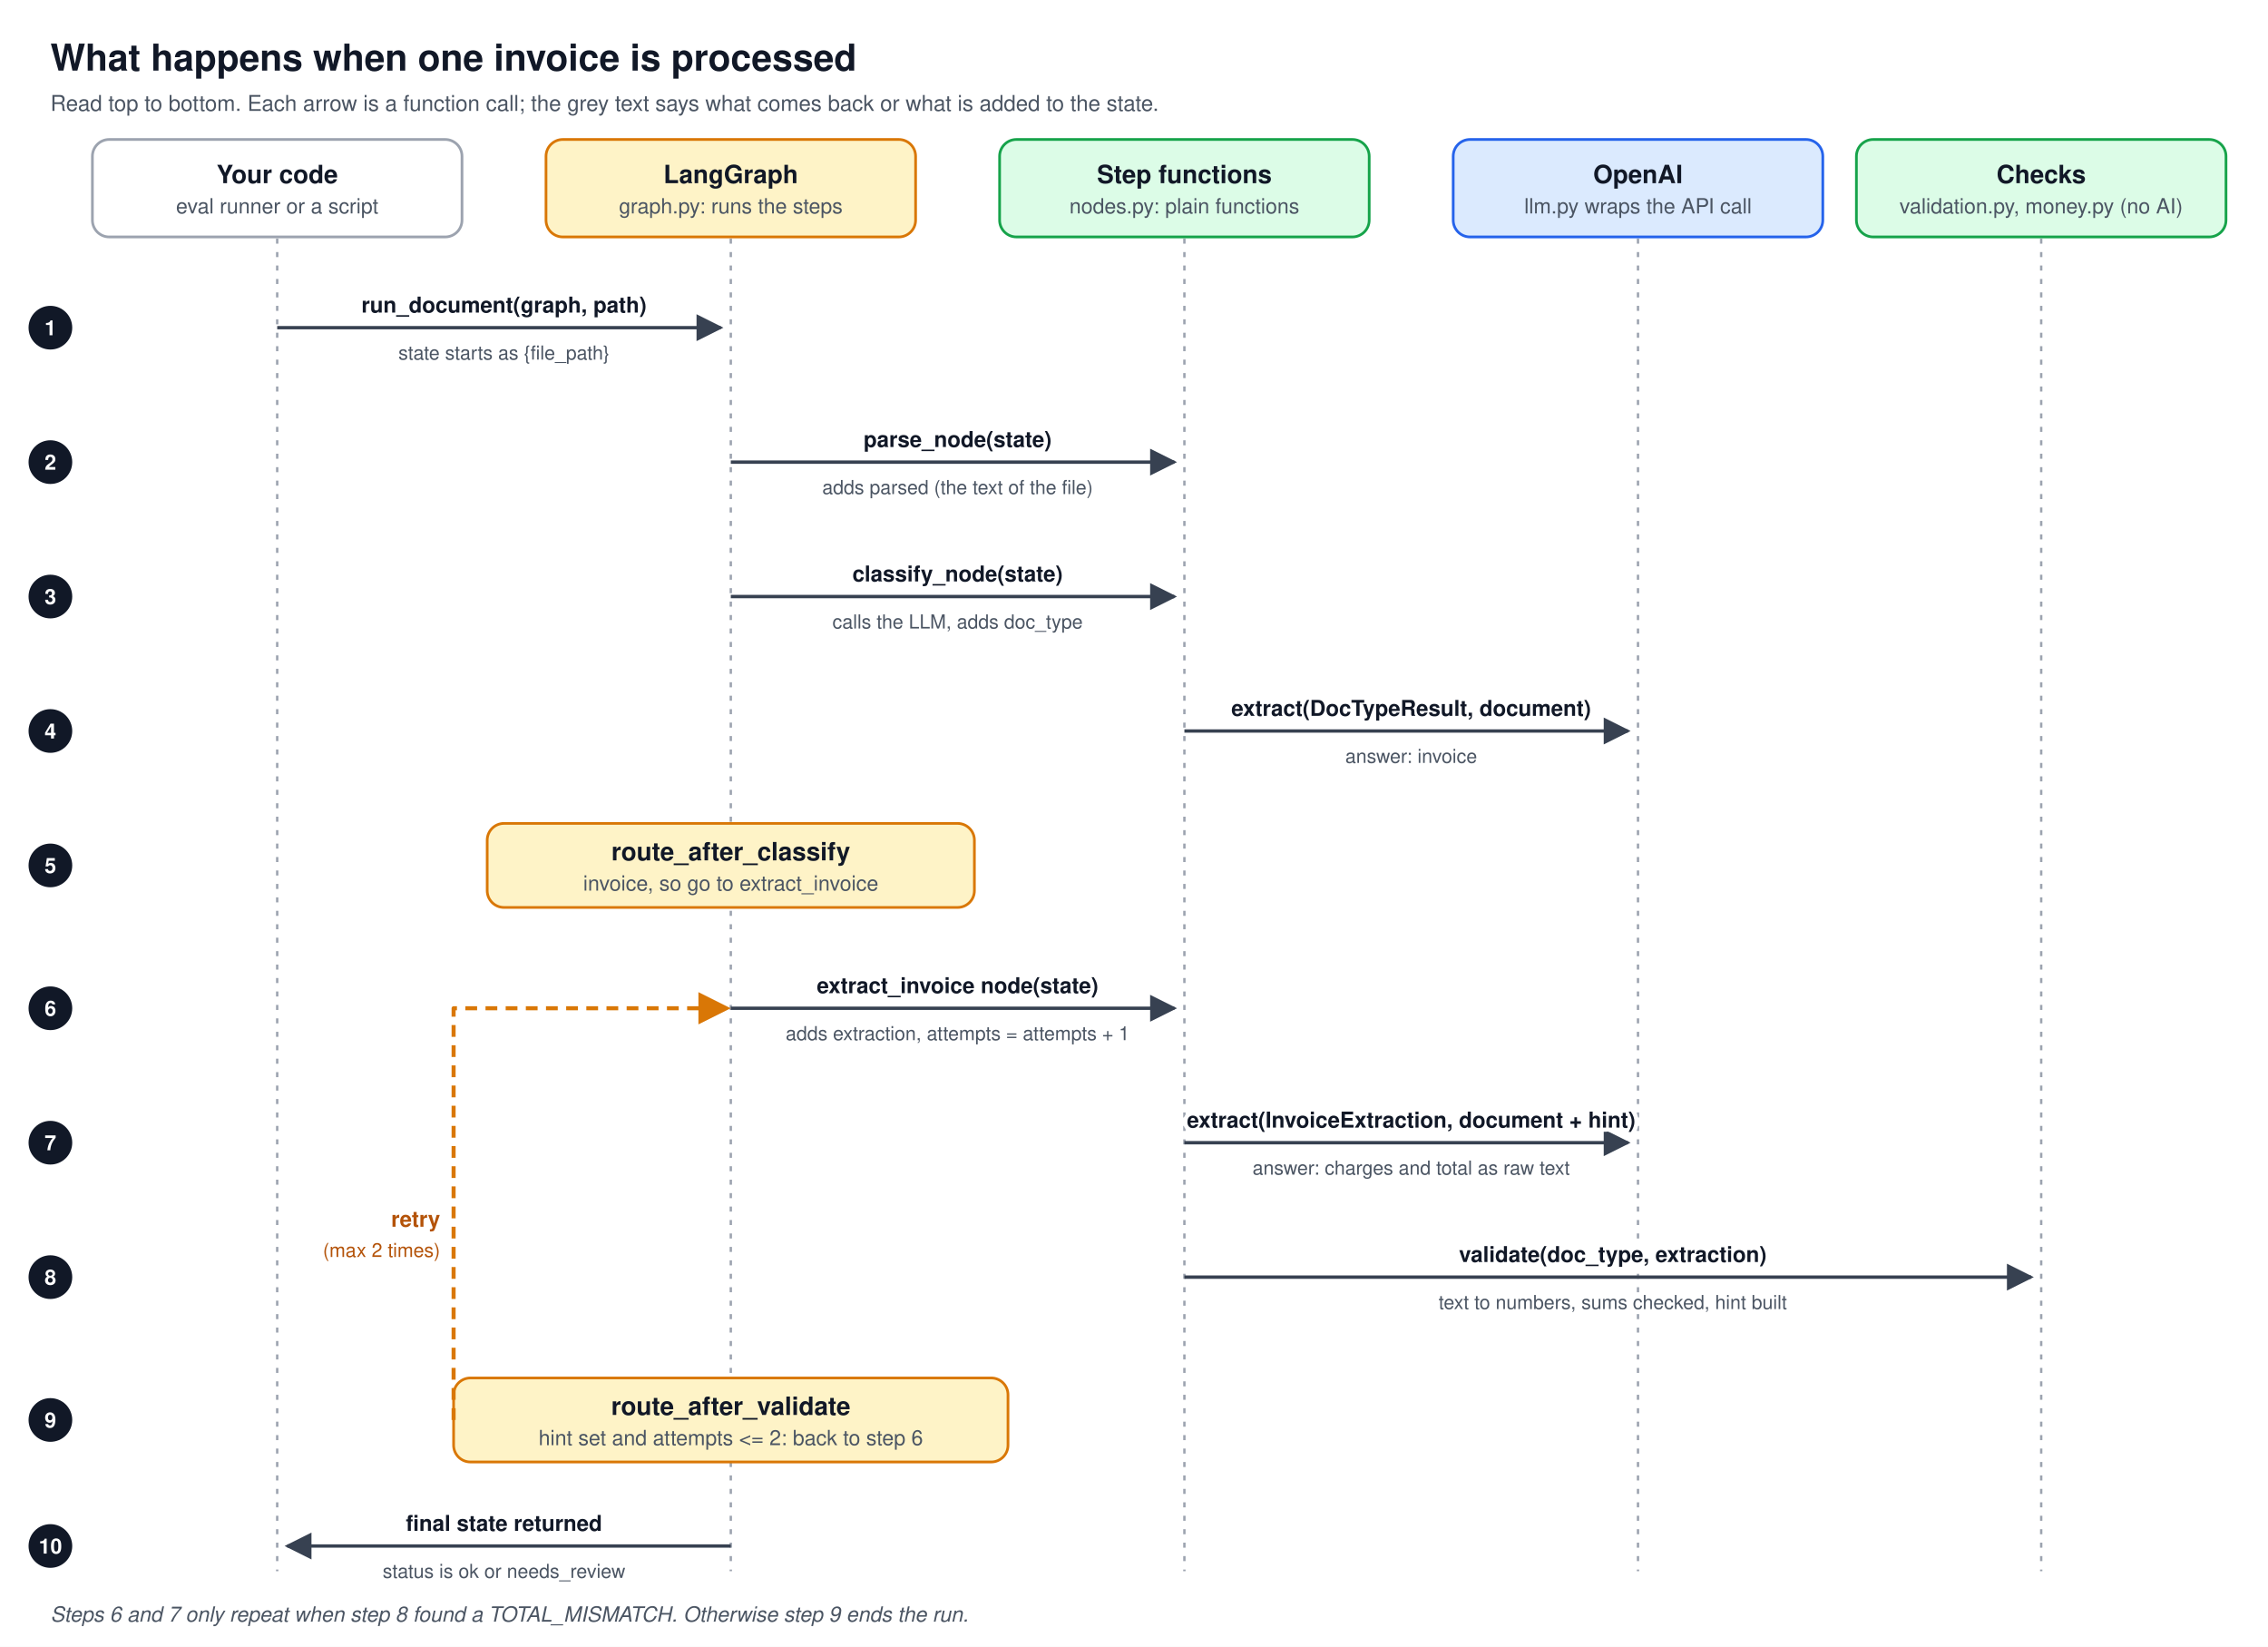
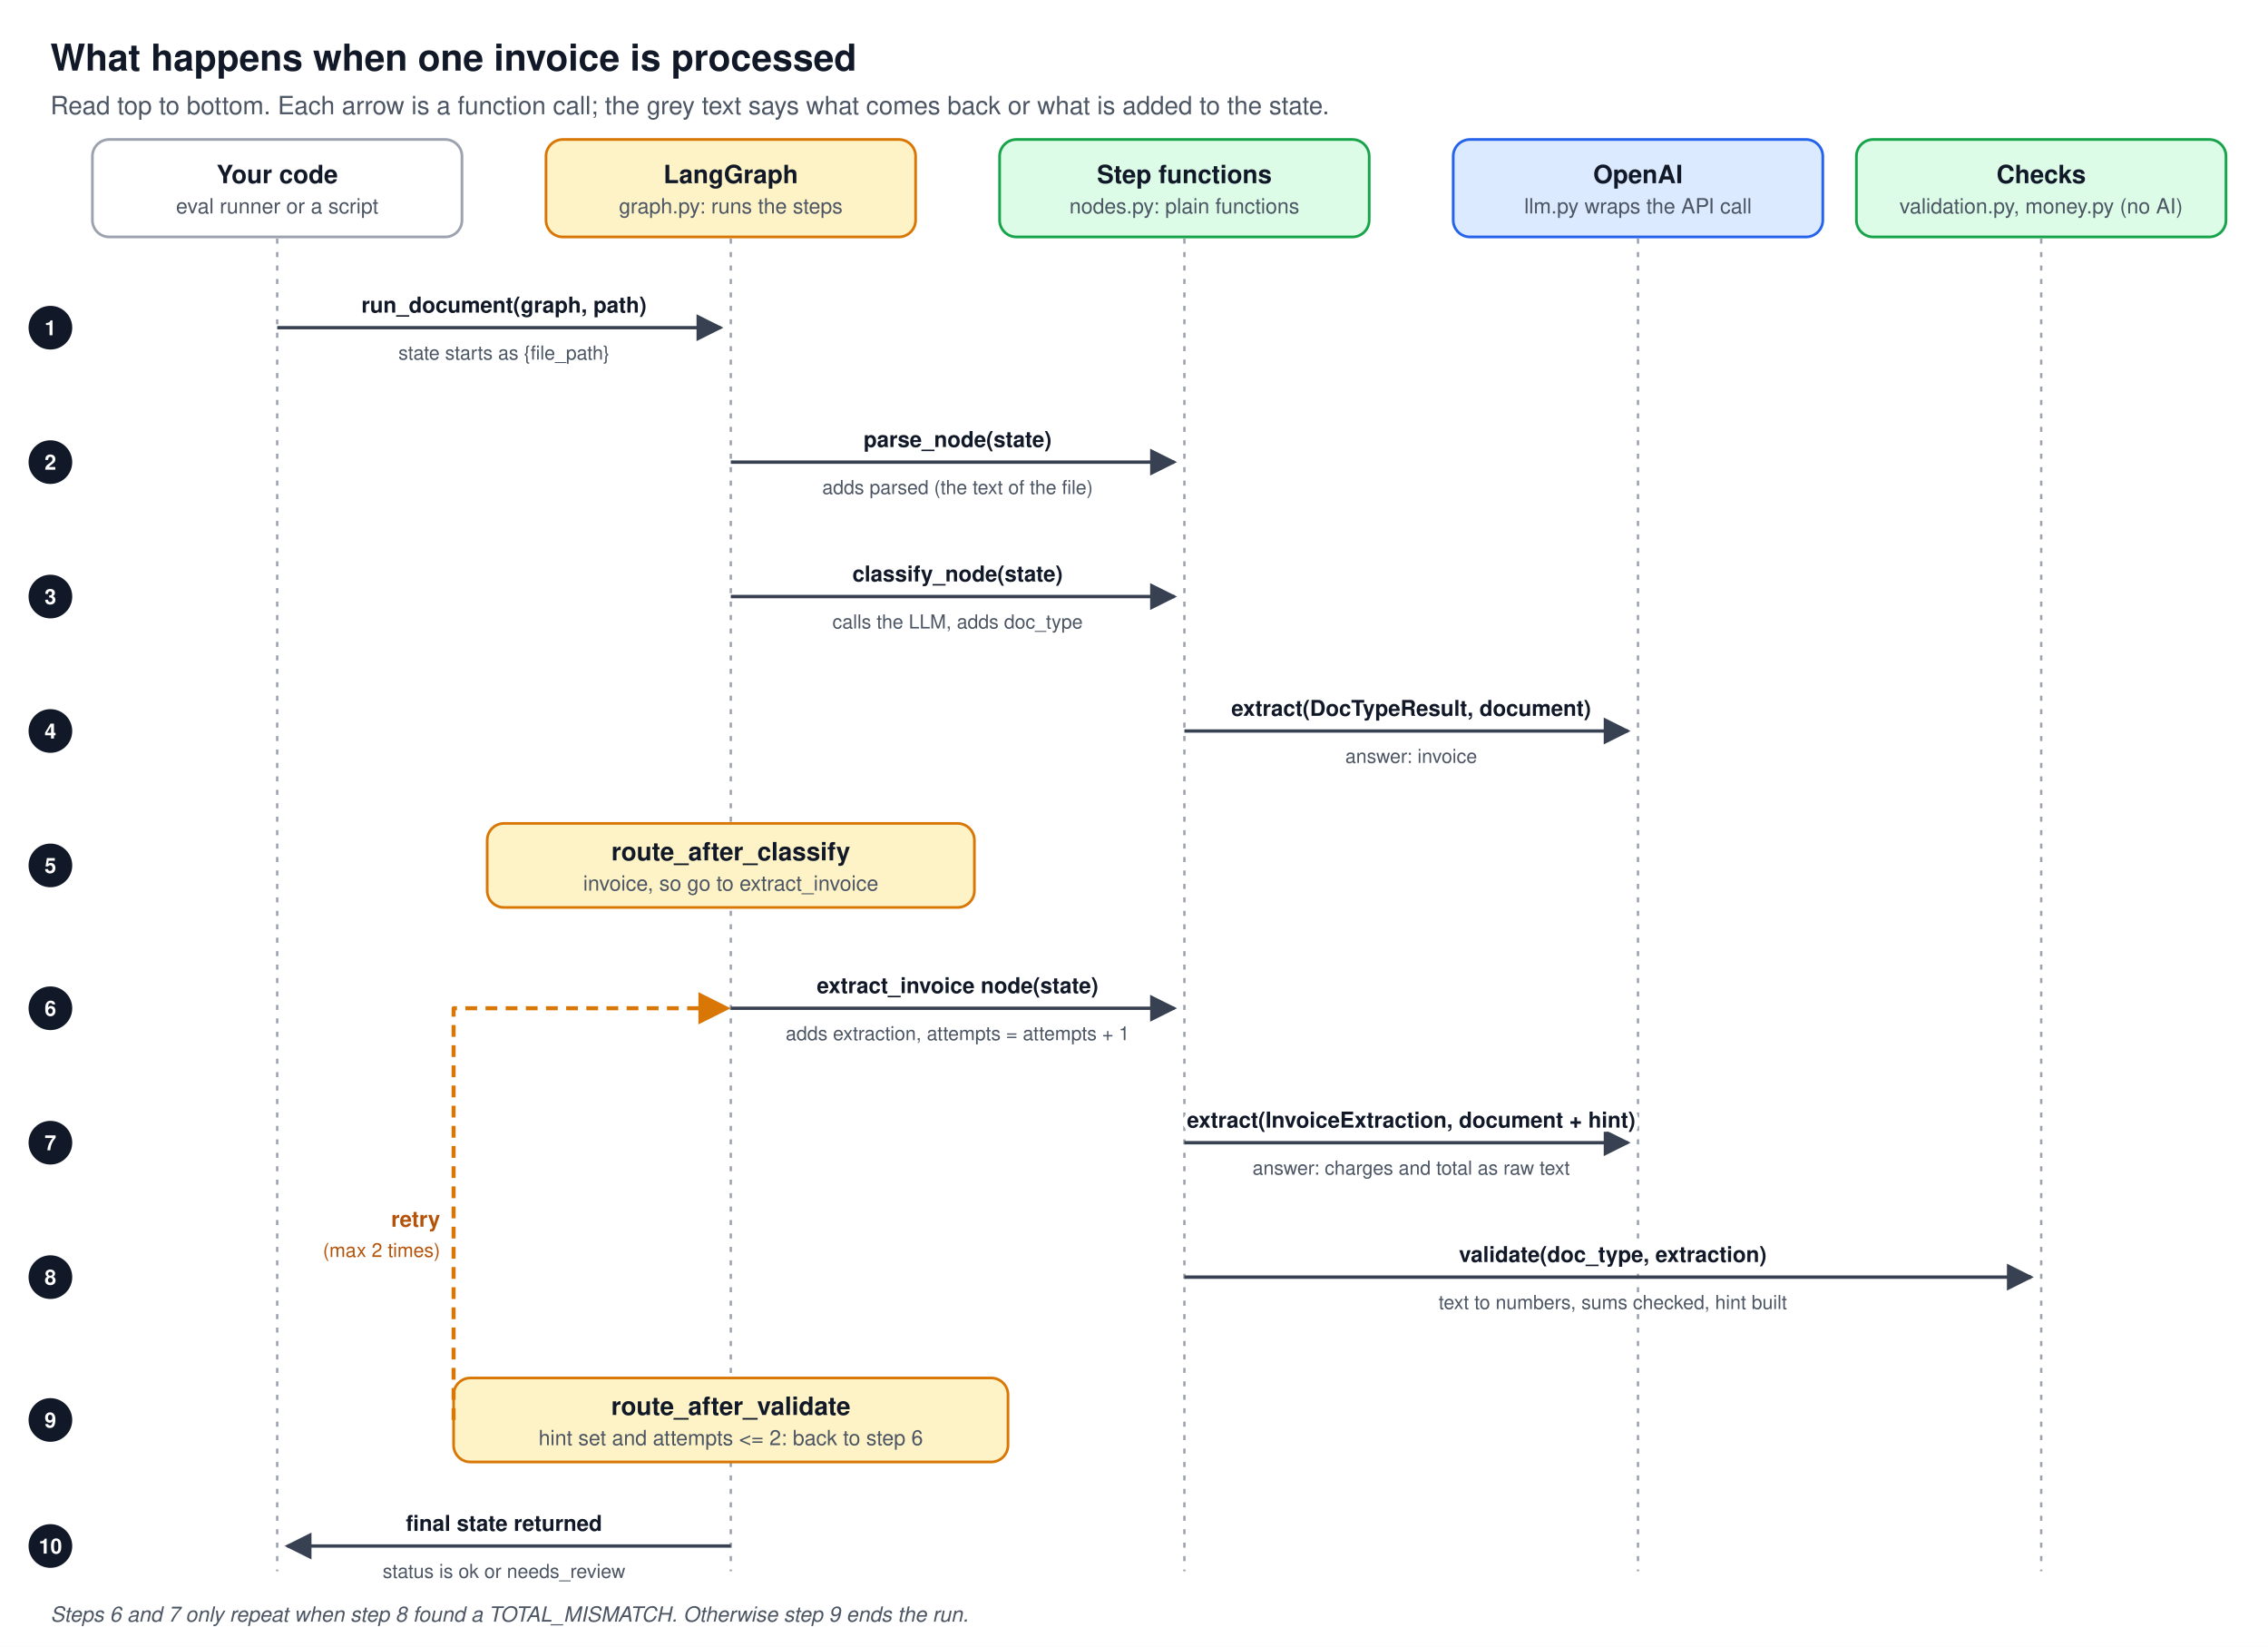
<svg xmlns="http://www.w3.org/2000/svg" viewBox="0 0 1350 980" width="1350" height="980" role="img" aria-labelledby="t d">
  <defs>
    <marker id="a-ink" viewBox="0 0 10 10" refX="9" refY="5" markerWidth="8" markerHeight="8" orient="auto-start-reverse">
      <path d="M0,0 L10,5 L0,10 z" fill="#374151" />
    </marker>
    <marker id="a-retry" viewBox="0 0 10 10" refX="9" refY="5" markerWidth="8" markerHeight="8" orient="auto-start-reverse">
      <path d="M0,0 L10,5 L0,10 z" fill="#d97706" />
    </marker>
    <marker id="a-red" viewBox="0 0 10 10" refX="9" refY="5" markerWidth="8" markerHeight="8" orient="auto-start-reverse">
      <path d="M0,0 L10,5 L0,10 z" fill="#dc2626" />
    </marker>
  </defs>
  <rect width="1350" height="980" fill="#ffffff" />
  <text x="30" y="42" font-family="-apple-system, 'Segoe UI', Helvetica, Arial, sans-serif" font-size="22" font-weight="bold" fill="#111827" text-anchor="start">What happens when one invoice is processed</text>
-   <text x="30" y="66" font-family="-apple-system, 'Segoe UI', Helvetica, Arial, sans-serif" font-size="13" font-weight="normal" fill="#4b5563" text-anchor="start">Read top to bottom. Each arrow is a function call; the grey text says what comes back or what is added to the state.</text>
+   <text x="30" y="68" font-family="-apple-system, 'Segoe UI', Helvetica, Arial, sans-serif" font-size="15" font-weight="normal" fill="#4b5563" text-anchor="start">Read top to bottom. Each arrow is a function call; the grey text says what comes back or what is added to the state.</text>
  <rect x="55.0" y="83.0" width="220" height="58" rx="10" fill="#ffffff" stroke="#9ca3af" stroke-width="1.6" />
  <text x="165" y="109.0" font-family="-apple-system, 'Segoe UI', Helvetica, Arial, sans-serif" font-size="15" font-weight="bold" fill="#111827" text-anchor="middle">Your code</text>
  <text x="165" y="127.0" font-family="-apple-system, 'Segoe UI', Helvetica, Arial, sans-serif" font-size="12.5" font-weight="normal" fill="#4b5563" text-anchor="middle">eval runner or a script</text>
  <line x1="165" y1="142" x2="165" y2="935" stroke="#9ca3af" stroke-width="1.4" stroke-dasharray="3 5" />
  <rect x="325.0" y="83.0" width="220" height="58" rx="10" fill="#fef3c7" stroke="#d97706" stroke-width="1.6" />
  <text x="435" y="109.0" font-family="-apple-system, 'Segoe UI', Helvetica, Arial, sans-serif" font-size="15" font-weight="bold" fill="#111827" text-anchor="middle">LangGraph</text>
  <text x="435" y="127.0" font-family="-apple-system, 'Segoe UI', Helvetica, Arial, sans-serif" font-size="12.5" font-weight="normal" fill="#4b5563" text-anchor="middle">graph.py: runs the steps</text>
  <line x1="435" y1="142" x2="435" y2="935" stroke="#9ca3af" stroke-width="1.4" stroke-dasharray="3 5" />
  <rect x="595.0" y="83.0" width="220" height="58" rx="10" fill="#dcfce7" stroke="#16a34a" stroke-width="1.6" />
  <text x="705" y="109.0" font-family="-apple-system, 'Segoe UI', Helvetica, Arial, sans-serif" font-size="15" font-weight="bold" fill="#111827" text-anchor="middle">Step functions</text>
  <text x="705" y="127.0" font-family="-apple-system, 'Segoe UI', Helvetica, Arial, sans-serif" font-size="12.5" font-weight="normal" fill="#4b5563" text-anchor="middle">nodes.py: plain functions</text>
  <line x1="705" y1="142" x2="705" y2="935" stroke="#9ca3af" stroke-width="1.4" stroke-dasharray="3 5" />
  <rect x="865.0" y="83.0" width="220" height="58" rx="10" fill="#dbeafe" stroke="#2563eb" stroke-width="1.6" />
  <text x="975" y="109.0" font-family="-apple-system, 'Segoe UI', Helvetica, Arial, sans-serif" font-size="15" font-weight="bold" fill="#111827" text-anchor="middle">OpenAI</text>
  <text x="975" y="127.0" font-family="-apple-system, 'Segoe UI', Helvetica, Arial, sans-serif" font-size="12.5" font-weight="normal" fill="#4b5563" text-anchor="middle">llm.py wraps the API call</text>
  <line x1="975" y1="142" x2="975" y2="935" stroke="#9ca3af" stroke-width="1.4" stroke-dasharray="3 5" />
  <rect x="1105.0" y="83.0" width="220" height="58" rx="10" fill="#dcfce7" stroke="#16a34a" stroke-width="1.6" />
  <text x="1215" y="109.0" font-family="-apple-system, 'Segoe UI', Helvetica, Arial, sans-serif" font-size="15" font-weight="bold" fill="#111827" text-anchor="middle">Checks</text>
  <text x="1215" y="127.0" font-family="-apple-system, 'Segoe UI', Helvetica, Arial, sans-serif" font-size="12.5" font-weight="normal" fill="#4b5563" text-anchor="middle">validation.py, money.py (no AI)</text>
  <line x1="1215" y1="142" x2="1215" y2="935" stroke="#9ca3af" stroke-width="1.4" stroke-dasharray="3 5" />
  <circle cx="30" cy="195" r="13" fill="#111827" />
  <text x="30" y="199.5" font-family="-apple-system, 'Segoe UI', Helvetica, Arial, sans-serif" font-size="12.5" font-weight="bold" fill="#ffffff" text-anchor="middle">1</text>
  <path d="M165,195 L429,195" fill="none" stroke="#374151" stroke-width="2.0" stroke-linejoin="round" marker-end="url(#a-ink)" />
  <text x="300.0" y="186" font-family="-apple-system, 'Segoe UI', Helvetica, Arial, sans-serif" font-size="13" font-weight="bold" fill="#111827" text-anchor="middle" stroke="#ffffff" stroke-width="5" stroke-linejoin="round" paint-order="stroke">run_document(graph, path)</text>
  <text x="300.0" y="214" font-family="-apple-system, 'Segoe UI', Helvetica, Arial, sans-serif" font-size="11.5" font-weight="normal" fill="#4b5563" text-anchor="middle" stroke="#ffffff" stroke-width="5" stroke-linejoin="round" paint-order="stroke">state starts as {file_path}</text>
  <circle cx="30" cy="275" r="13" fill="#111827" />
  <text x="30" y="279.5" font-family="-apple-system, 'Segoe UI', Helvetica, Arial, sans-serif" font-size="12.5" font-weight="bold" fill="#ffffff" text-anchor="middle">2</text>
  <path d="M435,275 L699,275" fill="none" stroke="#374151" stroke-width="2.0" stroke-linejoin="round" marker-end="url(#a-ink)" />
  <text x="570.0" y="266" font-family="-apple-system, 'Segoe UI', Helvetica, Arial, sans-serif" font-size="13" font-weight="bold" fill="#111827" text-anchor="middle" stroke="#ffffff" stroke-width="5" stroke-linejoin="round" paint-order="stroke">parse_node(state)</text>
  <text x="570.0" y="294" font-family="-apple-system, 'Segoe UI', Helvetica, Arial, sans-serif" font-size="11.5" font-weight="normal" fill="#4b5563" text-anchor="middle" stroke="#ffffff" stroke-width="5" stroke-linejoin="round" paint-order="stroke">adds parsed (the text of the file)</text>
  <circle cx="30" cy="355" r="13" fill="#111827" />
  <text x="30" y="359.5" font-family="-apple-system, 'Segoe UI', Helvetica, Arial, sans-serif" font-size="12.5" font-weight="bold" fill="#ffffff" text-anchor="middle">3</text>
  <path d="M435,355 L699,355" fill="none" stroke="#374151" stroke-width="2.0" stroke-linejoin="round" marker-end="url(#a-ink)" />
  <text x="570.0" y="346" font-family="-apple-system, 'Segoe UI', Helvetica, Arial, sans-serif" font-size="13" font-weight="bold" fill="#111827" text-anchor="middle" stroke="#ffffff" stroke-width="5" stroke-linejoin="round" paint-order="stroke">classify_node(state)</text>
  <text x="570.0" y="374" font-family="-apple-system, 'Segoe UI', Helvetica, Arial, sans-serif" font-size="11.5" font-weight="normal" fill="#4b5563" text-anchor="middle" stroke="#ffffff" stroke-width="5" stroke-linejoin="round" paint-order="stroke">calls the LLM, adds doc_type</text>
  <circle cx="30" cy="435" r="13" fill="#111827" />
  <text x="30" y="439.5" font-family="-apple-system, 'Segoe UI', Helvetica, Arial, sans-serif" font-size="12.5" font-weight="bold" fill="#ffffff" text-anchor="middle">4</text>
  <path d="M705,435 L969,435" fill="none" stroke="#374151" stroke-width="2.0" stroke-linejoin="round" marker-end="url(#a-ink)" />
  <text x="840.0" y="426" font-family="-apple-system, 'Segoe UI', Helvetica, Arial, sans-serif" font-size="13" font-weight="bold" fill="#111827" text-anchor="middle" stroke="#ffffff" stroke-width="5" stroke-linejoin="round" paint-order="stroke">extract(DocTypeResult, document)</text>
  <text x="840.0" y="454" font-family="-apple-system, 'Segoe UI', Helvetica, Arial, sans-serif" font-size="11.5" font-weight="normal" fill="#4b5563" text-anchor="middle" stroke="#ffffff" stroke-width="5" stroke-linejoin="round" paint-order="stroke">answer: invoice</text>
  <circle cx="30" cy="515" r="13" fill="#111827" />
  <text x="30" y="519.5" font-family="-apple-system, 'Segoe UI', Helvetica, Arial, sans-serif" font-size="12.5" font-weight="bold" fill="#ffffff" text-anchor="middle">5</text>
  <rect x="290.0" y="490.0" width="290" height="50" rx="10" fill="#fef3c7" stroke="#d97706" stroke-width="1.6" />
  <text x="435" y="512.0" font-family="-apple-system, 'Segoe UI', Helvetica, Arial, sans-serif" font-size="15" font-weight="bold" fill="#111827" text-anchor="middle">route_after_classify</text>
  <text x="435" y="530.0" font-family="-apple-system, 'Segoe UI', Helvetica, Arial, sans-serif" font-size="12.5" font-weight="normal" fill="#4b5563" text-anchor="middle">invoice, so go to extract_invoice</text>
  <circle cx="30" cy="600" r="13" fill="#111827" />
  <text x="30" y="604.5" font-family="-apple-system, 'Segoe UI', Helvetica, Arial, sans-serif" font-size="12.5" font-weight="bold" fill="#ffffff" text-anchor="middle">6</text>
  <path d="M435,600 L699,600" fill="none" stroke="#374151" stroke-width="2.0" stroke-linejoin="round" marker-end="url(#a-ink)" />
  <text x="570.0" y="591" font-family="-apple-system, 'Segoe UI', Helvetica, Arial, sans-serif" font-size="13" font-weight="bold" fill="#111827" text-anchor="middle" stroke="#ffffff" stroke-width="5" stroke-linejoin="round" paint-order="stroke">extract_invoice node(state)</text>
  <text x="570.0" y="619" font-family="-apple-system, 'Segoe UI', Helvetica, Arial, sans-serif" font-size="11.5" font-weight="normal" fill="#4b5563" text-anchor="middle" stroke="#ffffff" stroke-width="5" stroke-linejoin="round" paint-order="stroke">adds extraction, attempts = attempts + 1</text>
  <circle cx="30" cy="680" r="13" fill="#111827" />
  <text x="30" y="684.5" font-family="-apple-system, 'Segoe UI', Helvetica, Arial, sans-serif" font-size="12.5" font-weight="bold" fill="#ffffff" text-anchor="middle">7</text>
  <path d="M705,680 L969,680" fill="none" stroke="#374151" stroke-width="2.0" stroke-linejoin="round" marker-end="url(#a-ink)" />
  <text x="840.0" y="671" font-family="-apple-system, 'Segoe UI', Helvetica, Arial, sans-serif" font-size="13" font-weight="bold" fill="#111827" text-anchor="middle" stroke="#ffffff" stroke-width="5" stroke-linejoin="round" paint-order="stroke">extract(InvoiceExtraction, document + hint)</text>
  <text x="840.0" y="699" font-family="-apple-system, 'Segoe UI', Helvetica, Arial, sans-serif" font-size="11.5" font-weight="normal" fill="#4b5563" text-anchor="middle" stroke="#ffffff" stroke-width="5" stroke-linejoin="round" paint-order="stroke">answer: charges and total as raw text</text>
  <circle cx="30" cy="760" r="13" fill="#111827" />
  <text x="30" y="764.5" font-family="-apple-system, 'Segoe UI', Helvetica, Arial, sans-serif" font-size="12.5" font-weight="bold" fill="#ffffff" text-anchor="middle">8</text>
  <path d="M705,760 L1209,760" fill="none" stroke="#374151" stroke-width="2.0" stroke-linejoin="round" marker-end="url(#a-ink)" />
  <text x="960.0" y="751" font-family="-apple-system, 'Segoe UI', Helvetica, Arial, sans-serif" font-size="13" font-weight="bold" fill="#111827" text-anchor="middle" stroke="#ffffff" stroke-width="5" stroke-linejoin="round" paint-order="stroke">validate(doc_type, extraction)</text>
  <text x="960.0" y="779" font-family="-apple-system, 'Segoe UI', Helvetica, Arial, sans-serif" font-size="11.5" font-weight="normal" fill="#4b5563" text-anchor="middle" stroke="#ffffff" stroke-width="5" stroke-linejoin="round" paint-order="stroke">text to numbers, sums checked, hint built</text>
  <circle cx="30" cy="845" r="13" fill="#111827" />
  <text x="30" y="849.5" font-family="-apple-system, 'Segoe UI', Helvetica, Arial, sans-serif" font-size="12.5" font-weight="bold" fill="#ffffff" text-anchor="middle">9</text>
  <rect x="270.0" y="820.0" width="330" height="50" rx="10" fill="#fef3c7" stroke="#d97706" stroke-width="1.6" />
  <text x="435" y="842.0" font-family="-apple-system, 'Segoe UI', Helvetica, Arial, sans-serif" font-size="15" font-weight="bold" fill="#111827" text-anchor="middle">route_after_validate</text>
  <text x="435" y="860.0" font-family="-apple-system, 'Segoe UI', Helvetica, Arial, sans-serif" font-size="12.5" font-weight="normal" fill="#4b5563" text-anchor="middle">hint set and attempts &lt;= 2: back to step 6</text>
  <circle cx="30" cy="920" r="13" fill="#111827" />
  <text x="30" y="924.5" font-family="-apple-system, 'Segoe UI', Helvetica, Arial, sans-serif" font-size="12.5" font-weight="bold" fill="#ffffff" text-anchor="middle">10</text>
  <path d="M435,920 L171,920" fill="none" stroke="#374151" stroke-width="2.0" stroke-linejoin="round" marker-end="url(#a-ink)" />
  <text x="300.0" y="911" font-family="-apple-system, 'Segoe UI', Helvetica, Arial, sans-serif" font-size="13" font-weight="bold" fill="#111827" text-anchor="middle" stroke="#ffffff" stroke-width="5" stroke-linejoin="round" paint-order="stroke">final state returned</text>
  <text x="300.0" y="939" font-family="-apple-system, 'Segoe UI', Helvetica, Arial, sans-serif" font-size="11.5" font-weight="normal" fill="#4b5563" text-anchor="middle" stroke="#ffffff" stroke-width="5" stroke-linejoin="round" paint-order="stroke">status is ok or needs_review</text>
  <path d="M270,845 L270,600 L433,600" fill="none" stroke="#d97706" stroke-width="2.4" stroke-linejoin="round" marker-end="url(#a-retry)" stroke-dasharray="7 5" />
  <text x="262" y="730" font-family="-apple-system, 'Segoe UI', Helvetica, Arial, sans-serif" font-size="13" font-weight="bold" fill="#b45309" text-anchor="end" stroke="#ffffff" stroke-width="5" stroke-linejoin="round" paint-order="stroke">retry</text>
  <text x="262" y="748" font-family="-apple-system, 'Segoe UI', Helvetica, Arial, sans-serif" font-size="11.5" font-weight="normal" fill="#b45309" text-anchor="end" stroke="#ffffff" stroke-width="5" stroke-linejoin="round" paint-order="stroke">(max 2 times)</text>
  <text x="30" y="965" font-family="-apple-system, 'Segoe UI', Helvetica, Arial, sans-serif" font-size="12.5" font-weight="normal" fill="#4b5563" text-anchor="start" font-style="italic">Steps 6 and 7 only repeat when step 8 found a TOTAL_MISMATCH. Otherwise step 9 ends the run.</text>
</svg>
